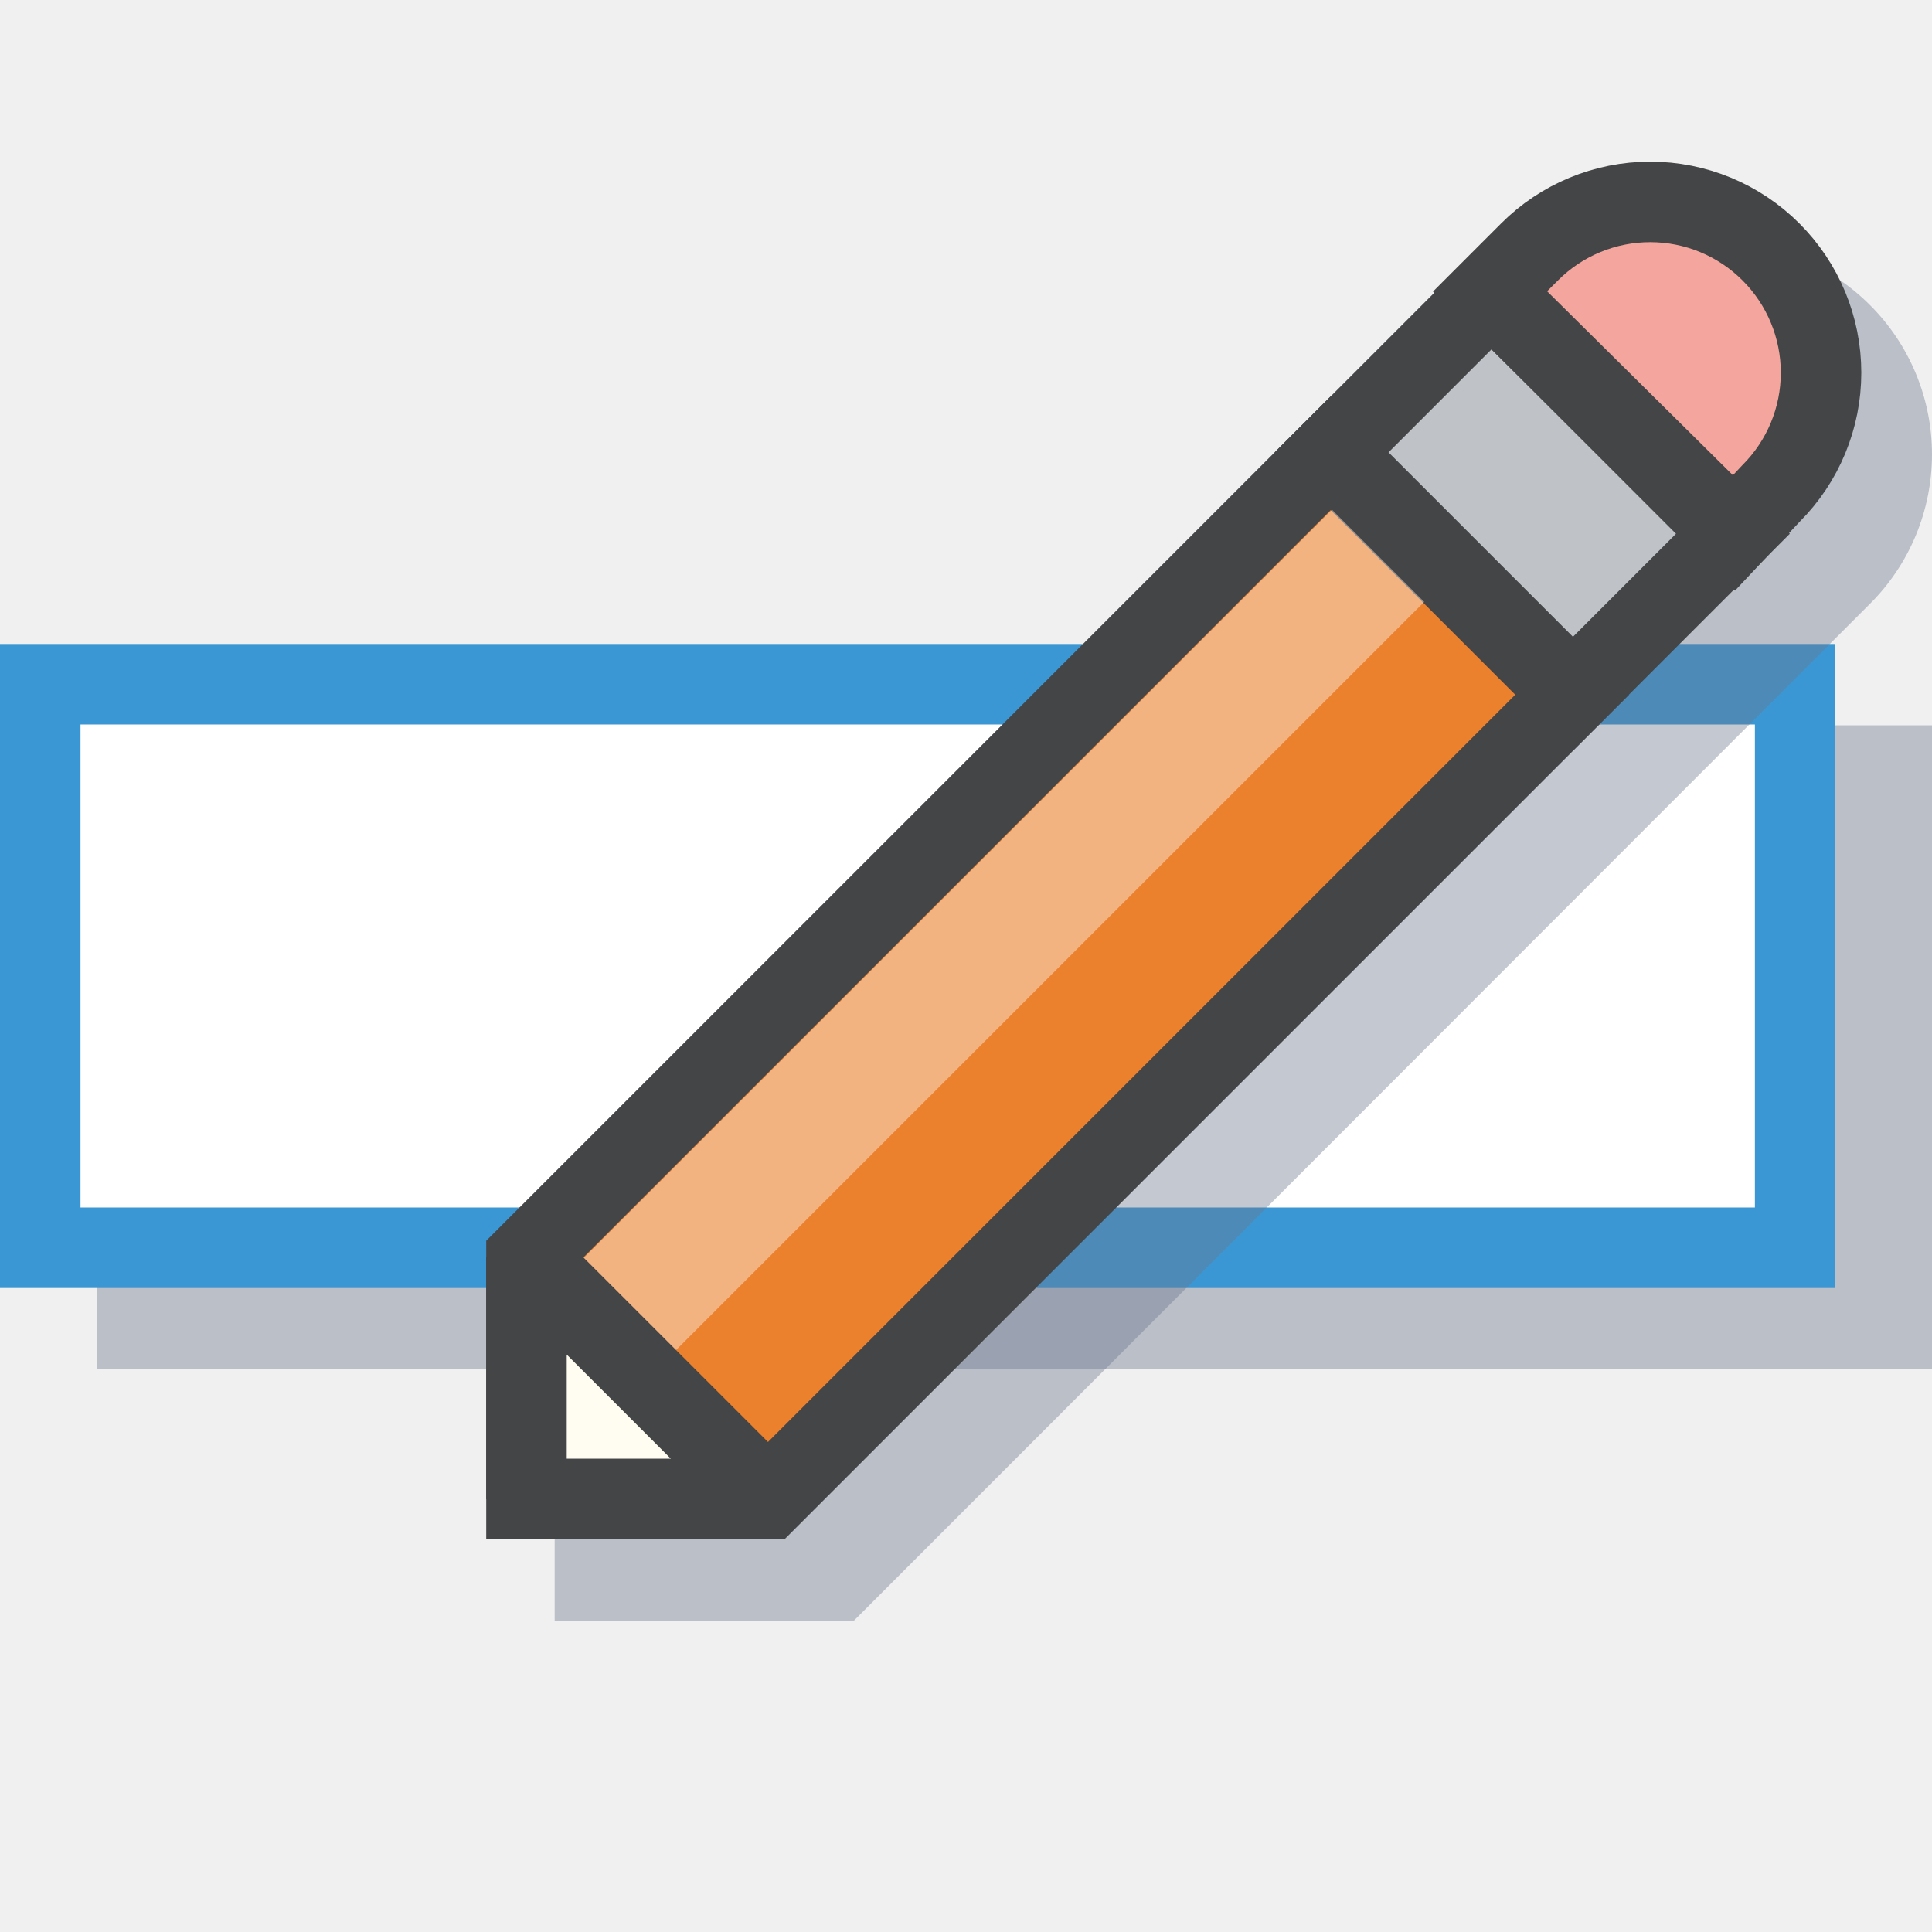
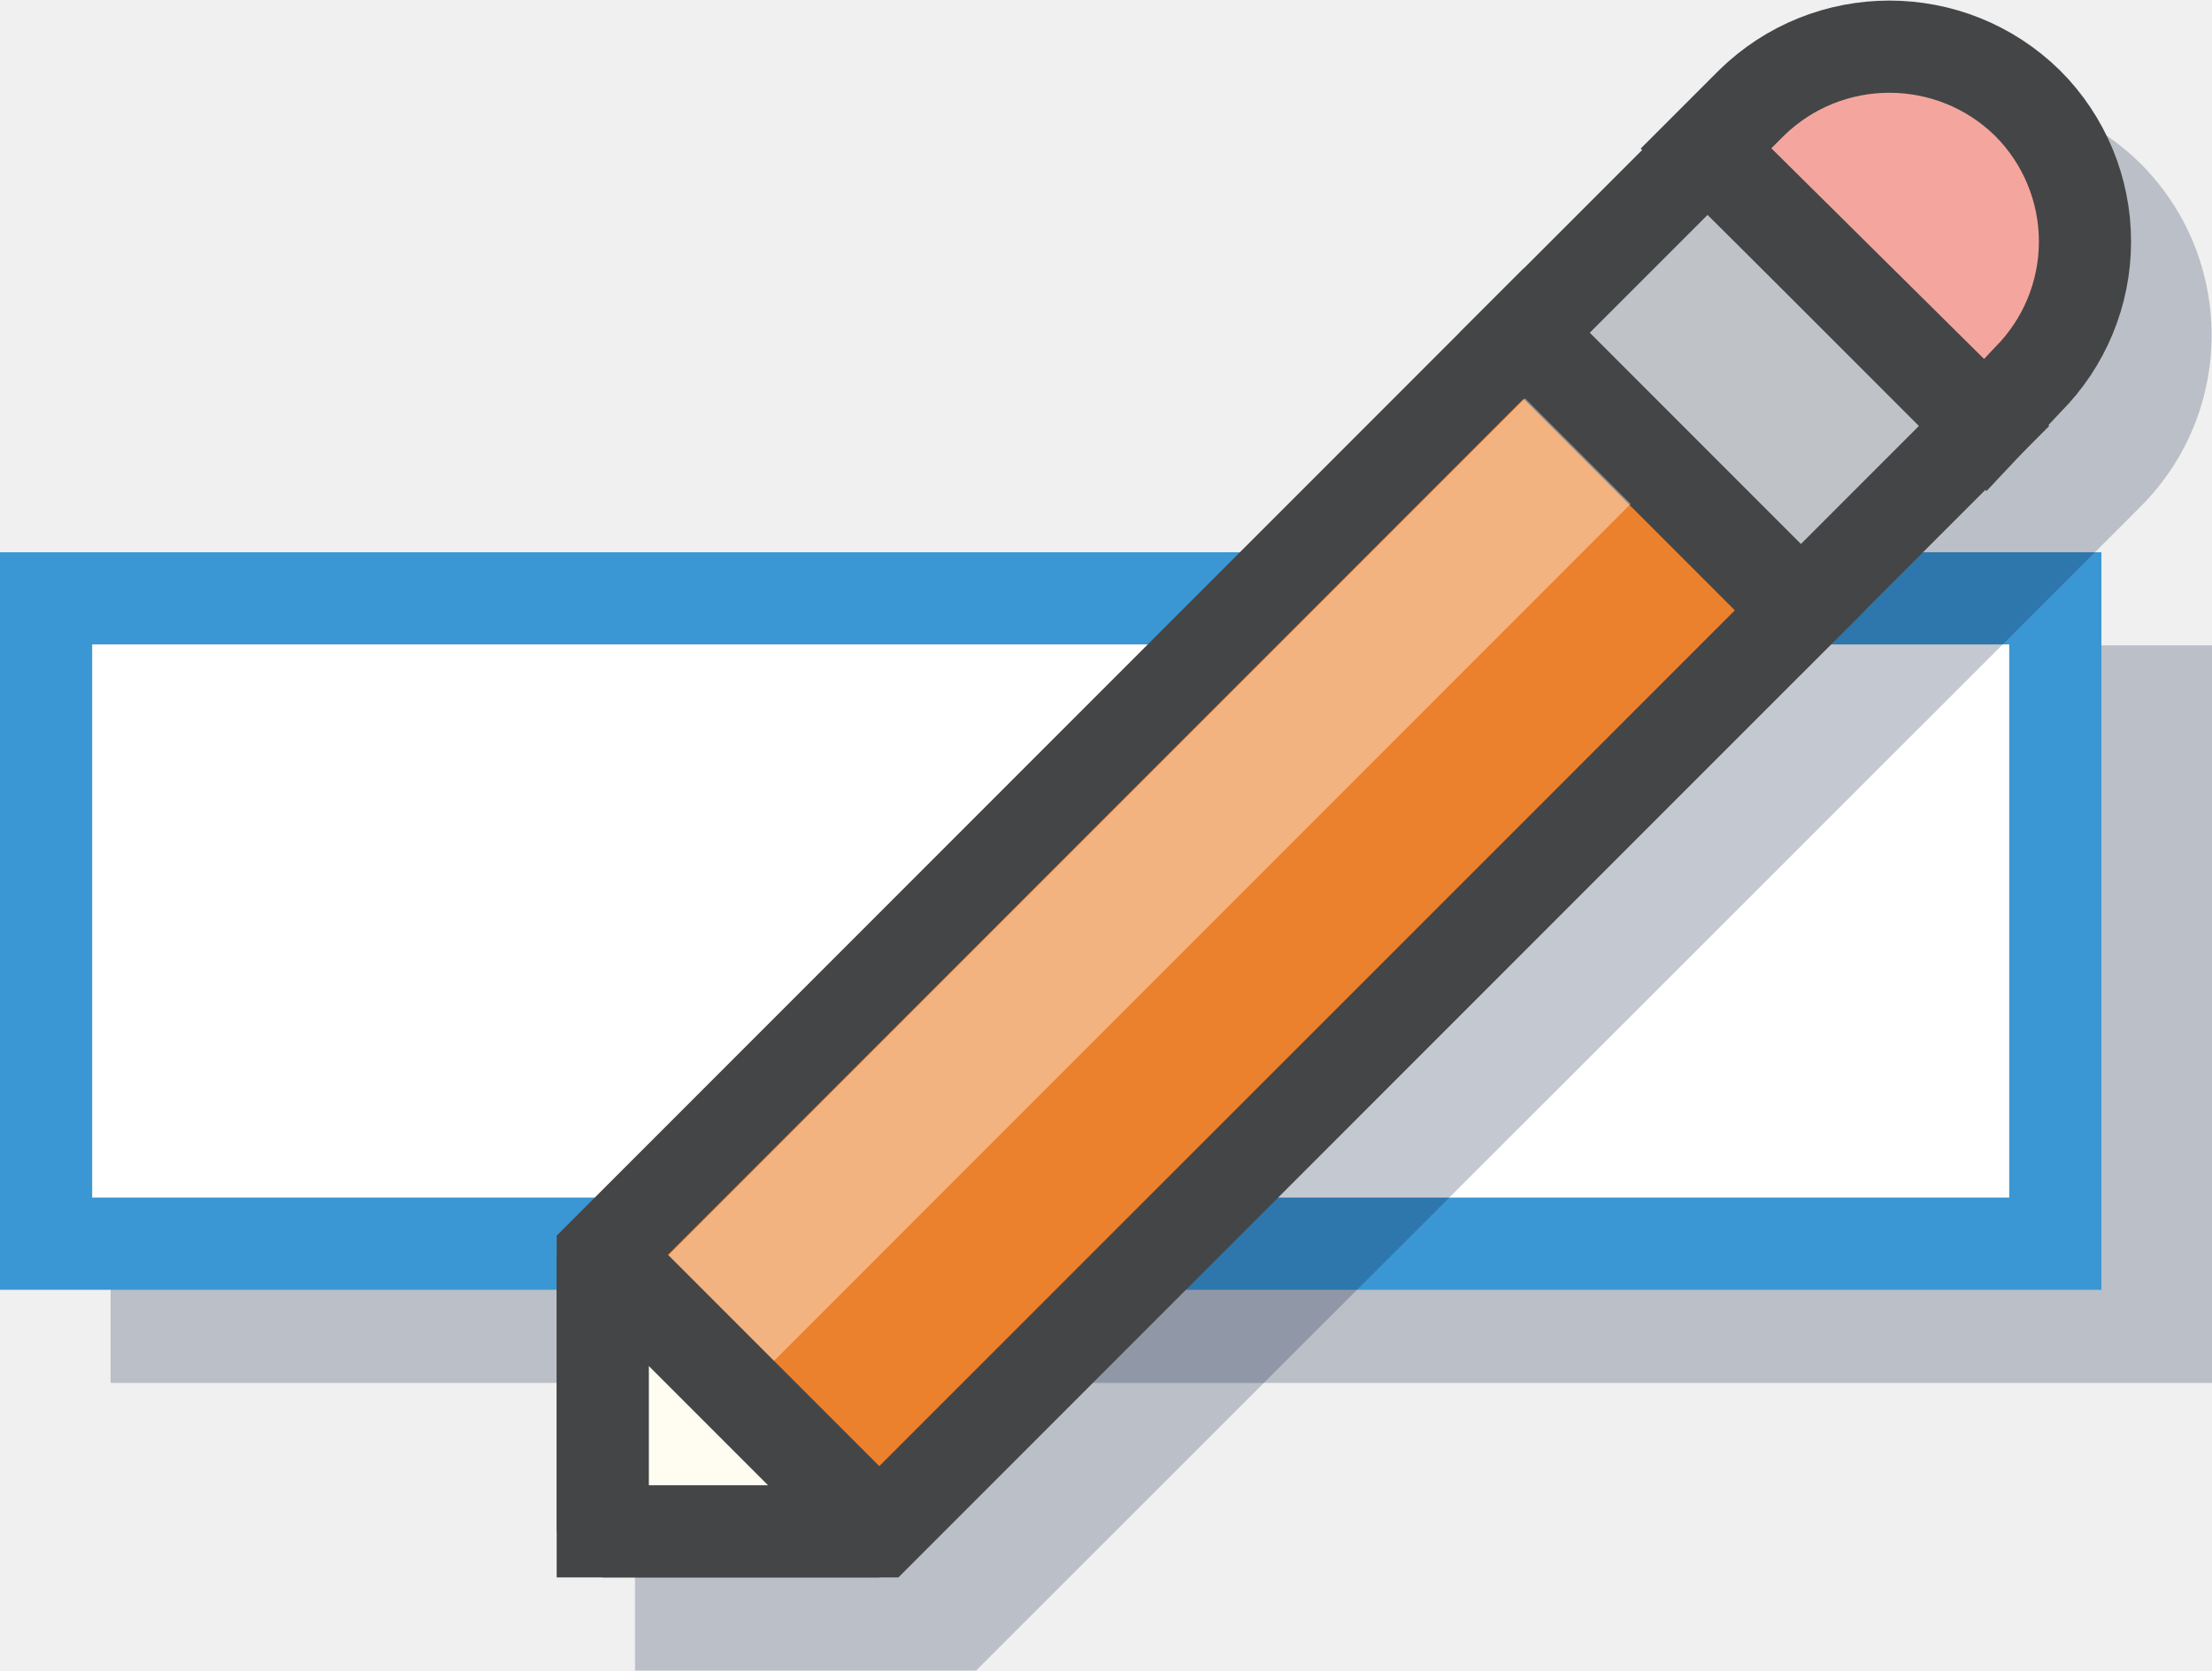
- <svg xmlns="http://www.w3.org/2000/svg" viewBox="0 0 24 24">
+ <svg xmlns="http://www.w3.org/2000/svg" viewBox="0 0 24 18.12">
  <defs>
-     <clipPath id="clip-path">
-       <rect id="SVGID" width="24" height="24" fill="none" />
+     <style>.cls-1{fill:none;}.cls-2{isolation:isolate;}.cls-3{clip-path:url(#clip-path);}.cls-4{fill:#69768b;mix-blend-mode:multiply;}.cls-4,.cls-8{opacity:0.4;}.cls-5,.cls-8{fill:#fff;}.cls-6{fill:#3b97d3;}.cls-7{fill:#eb802d;}.cls-10,.cls-11,.cls-7,.cls-9{stroke:#444546;}.cls-10,.cls-7,.cls-9{stroke-miterlimit:10;}.cls-8{mix-blend-mode:screen;}.cls-9{fill:#bfc3c8;}.cls-10{fill:#f4a69e;}.cls-11{fill:#fffcf2;stroke-linejoin:bevel;}</style>
+     <clipPath id="clip-path" transform="translate(0 -2.01)">
+       <rect id="SVGID" class="cls-1" width="24" height="24" />
    </clipPath>
  </defs>
-   <g style="isolation:isolate">
-     <g id="Layer_1" data-name="Layer 1">
-       <g clip-path="url(#clip-path)">
-         <g id="_Group_" data-name="&lt;Group&gt;">
-           <rect id="_Rectangle_" data-name="&lt;Rectangle&gt;" x="1.2" y="9.01" width="22.8" height="8" fill="#69768b" opacity="0.4" />
-           <g id="_Rectangle_2" data-name="&lt;Rectangle&gt;">
-             <rect x="0.5" y="8.5" width="21.8" height="7" fill="#fff" />
-             <path d="M21.8,9v6H1V9H21.8m1-1H0v8H22.8V8Z" fill="#3b97d3" />
+   <g class="cls-2">
+     <g id="Layer_2" data-name="Layer 2">
+       <g id="Layer_1-2" data-name="Layer 1">
+         <g class="cls-3">
+           <g id="_Group_" data-name="&lt;Group&gt;">
+             <rect id="_Rectangle_" data-name="&lt;Rectangle&gt;" class="cls-4" x="1.2" y="7" width="22.8" height="8" />
+             <g id="_Rectangle_2" data-name="&lt;Rectangle&gt;">
+               <rect class="cls-5" x="0.5" y="6.49" width="21.8" height="7" />
+               <path class="cls-6" d="M21.8,9v6H1V9H21.8m1-1H0v8H22.8V8Z" transform="translate(0 -2.01)" />
+             </g>
          </g>
+           <path class="cls-4" d="M23.23,3.79a2.63,2.63,0,0,0-3.71,0L6.89,16.43v3.7h3.7L23.23,7.5A2.63,2.63,0,0,0,23.23,3.79Z" transform="translate(0 -2.01)" />
+           <polygon class="cls-7" points="6.54 16.61 6.54 13.61 16.53 3.62 19.53 6.62 9.54 16.61 6.54 16.61" />
+           <rect class="cls-8" x="5.74" y="10.4" width="14.13" height="1.62" transform="translate(-4.17 10.33) rotate(-45)" />
+           <rect class="cls-9" x="17.63" y="4.01" width="2.81" height="4.24" transform="translate(1.24 13.24) rotate(-45)" />
+           <path class="cls-10" d="M21.54,6.62,22,6.13a2.12,2.12,0,0,0,0-3h0a2.14,2.14,0,0,0-3,0l-.49.49Z" transform="translate(0 -2.01)" />
+           <polygon class="cls-11" points="6.54 13.61 6.54 16.61 9.54 16.61 6.54 13.61" />
        </g>
-         <path d="M23.23,3.79a2.62,2.62,0,0,0-3.71,0L6.89,16.43v3.71h3.71L23.23,7.5A2.62,2.62,0,0,0,23.23,3.79Z" fill="#69768b" opacity="0.4" />
-         <polygon points="6.54 18.62 6.54 15.62 16.53 5.63 19.53 8.63 9.54 18.62 6.54 18.62" fill="#eb802d" stroke="#444546" stroke-miterlimit="10" />
-         <rect x="5.74" y="10.4" width="14.13" height="1.62" transform="translate(-4.17 12.34) rotate(-45)" fill="#fff" opacity="0.4" style="mix-blend-mode:screen" />
-         <rect x="17.63" y="4.01" width="2.81" height="4.24" transform="translate(1.24 15.25) rotate(-45)" fill="#bfc3c8" stroke="#444546" stroke-miterlimit="10" />
-         <path d="M21.54,6.62,22,6.13a2.12,2.12,0,0,0,0-3h0a2.12,2.12,0,0,0-3,0l-.49.49Z" fill="#f4a69e" stroke="#444546" stroke-miterlimit="10" />
-         <polygon points="6.54 15.62 6.54 18.62 9.54 18.62 6.54 15.62" fill="#fffcf2" stroke="#444546" stroke-linejoin="bevel" />
      </g>
    </g>
  </g>
</svg>
